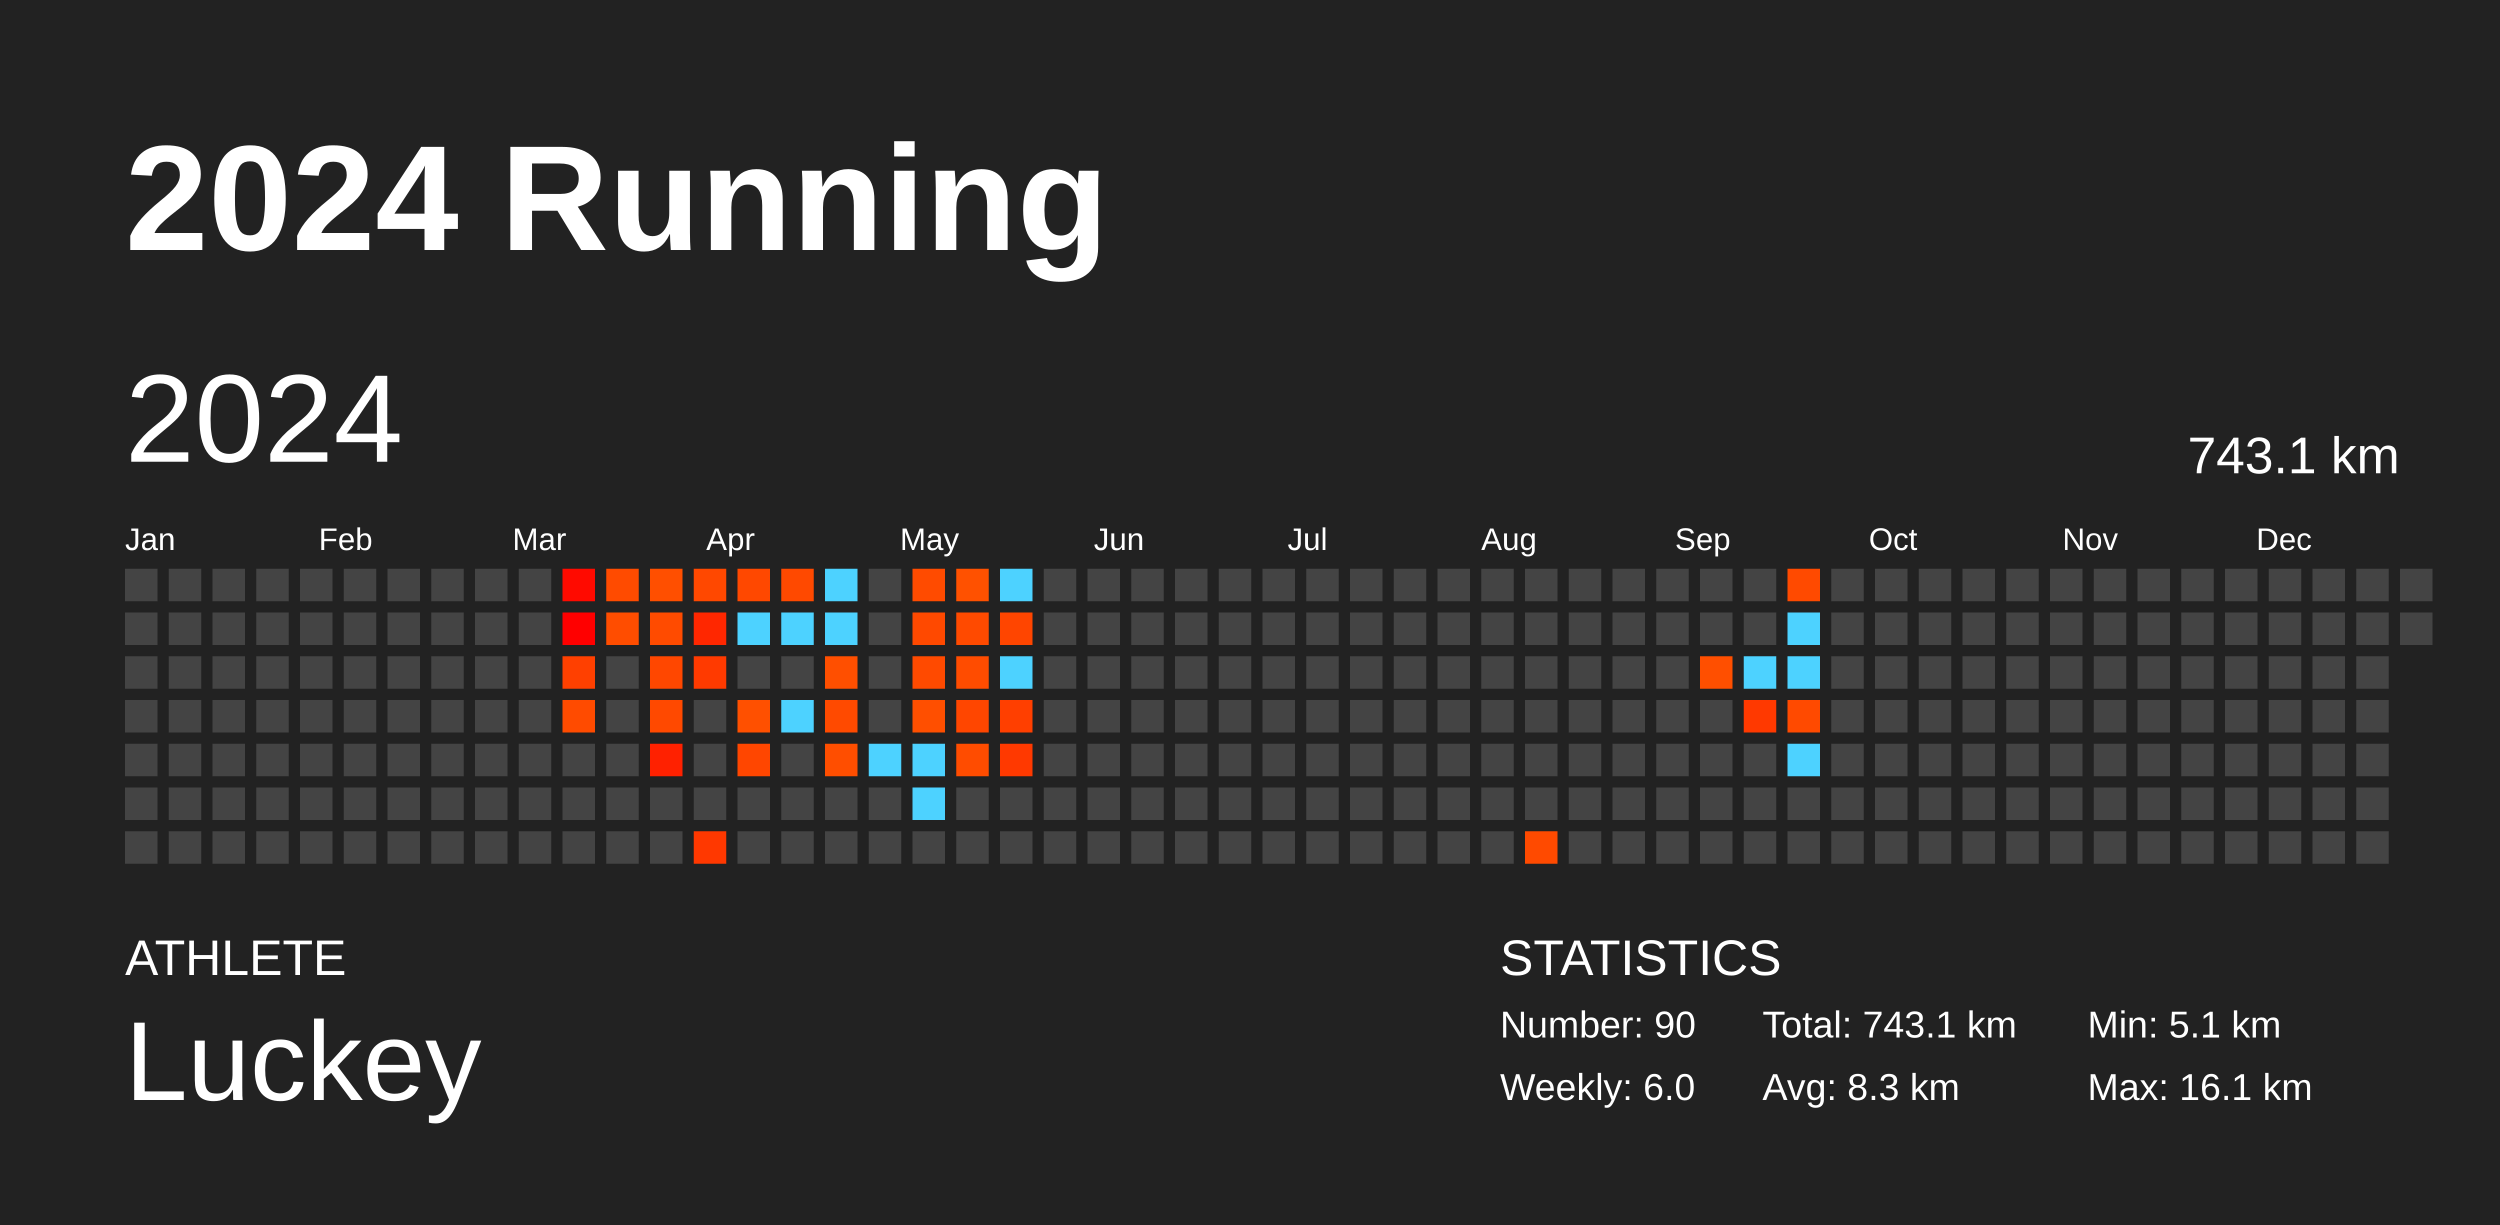
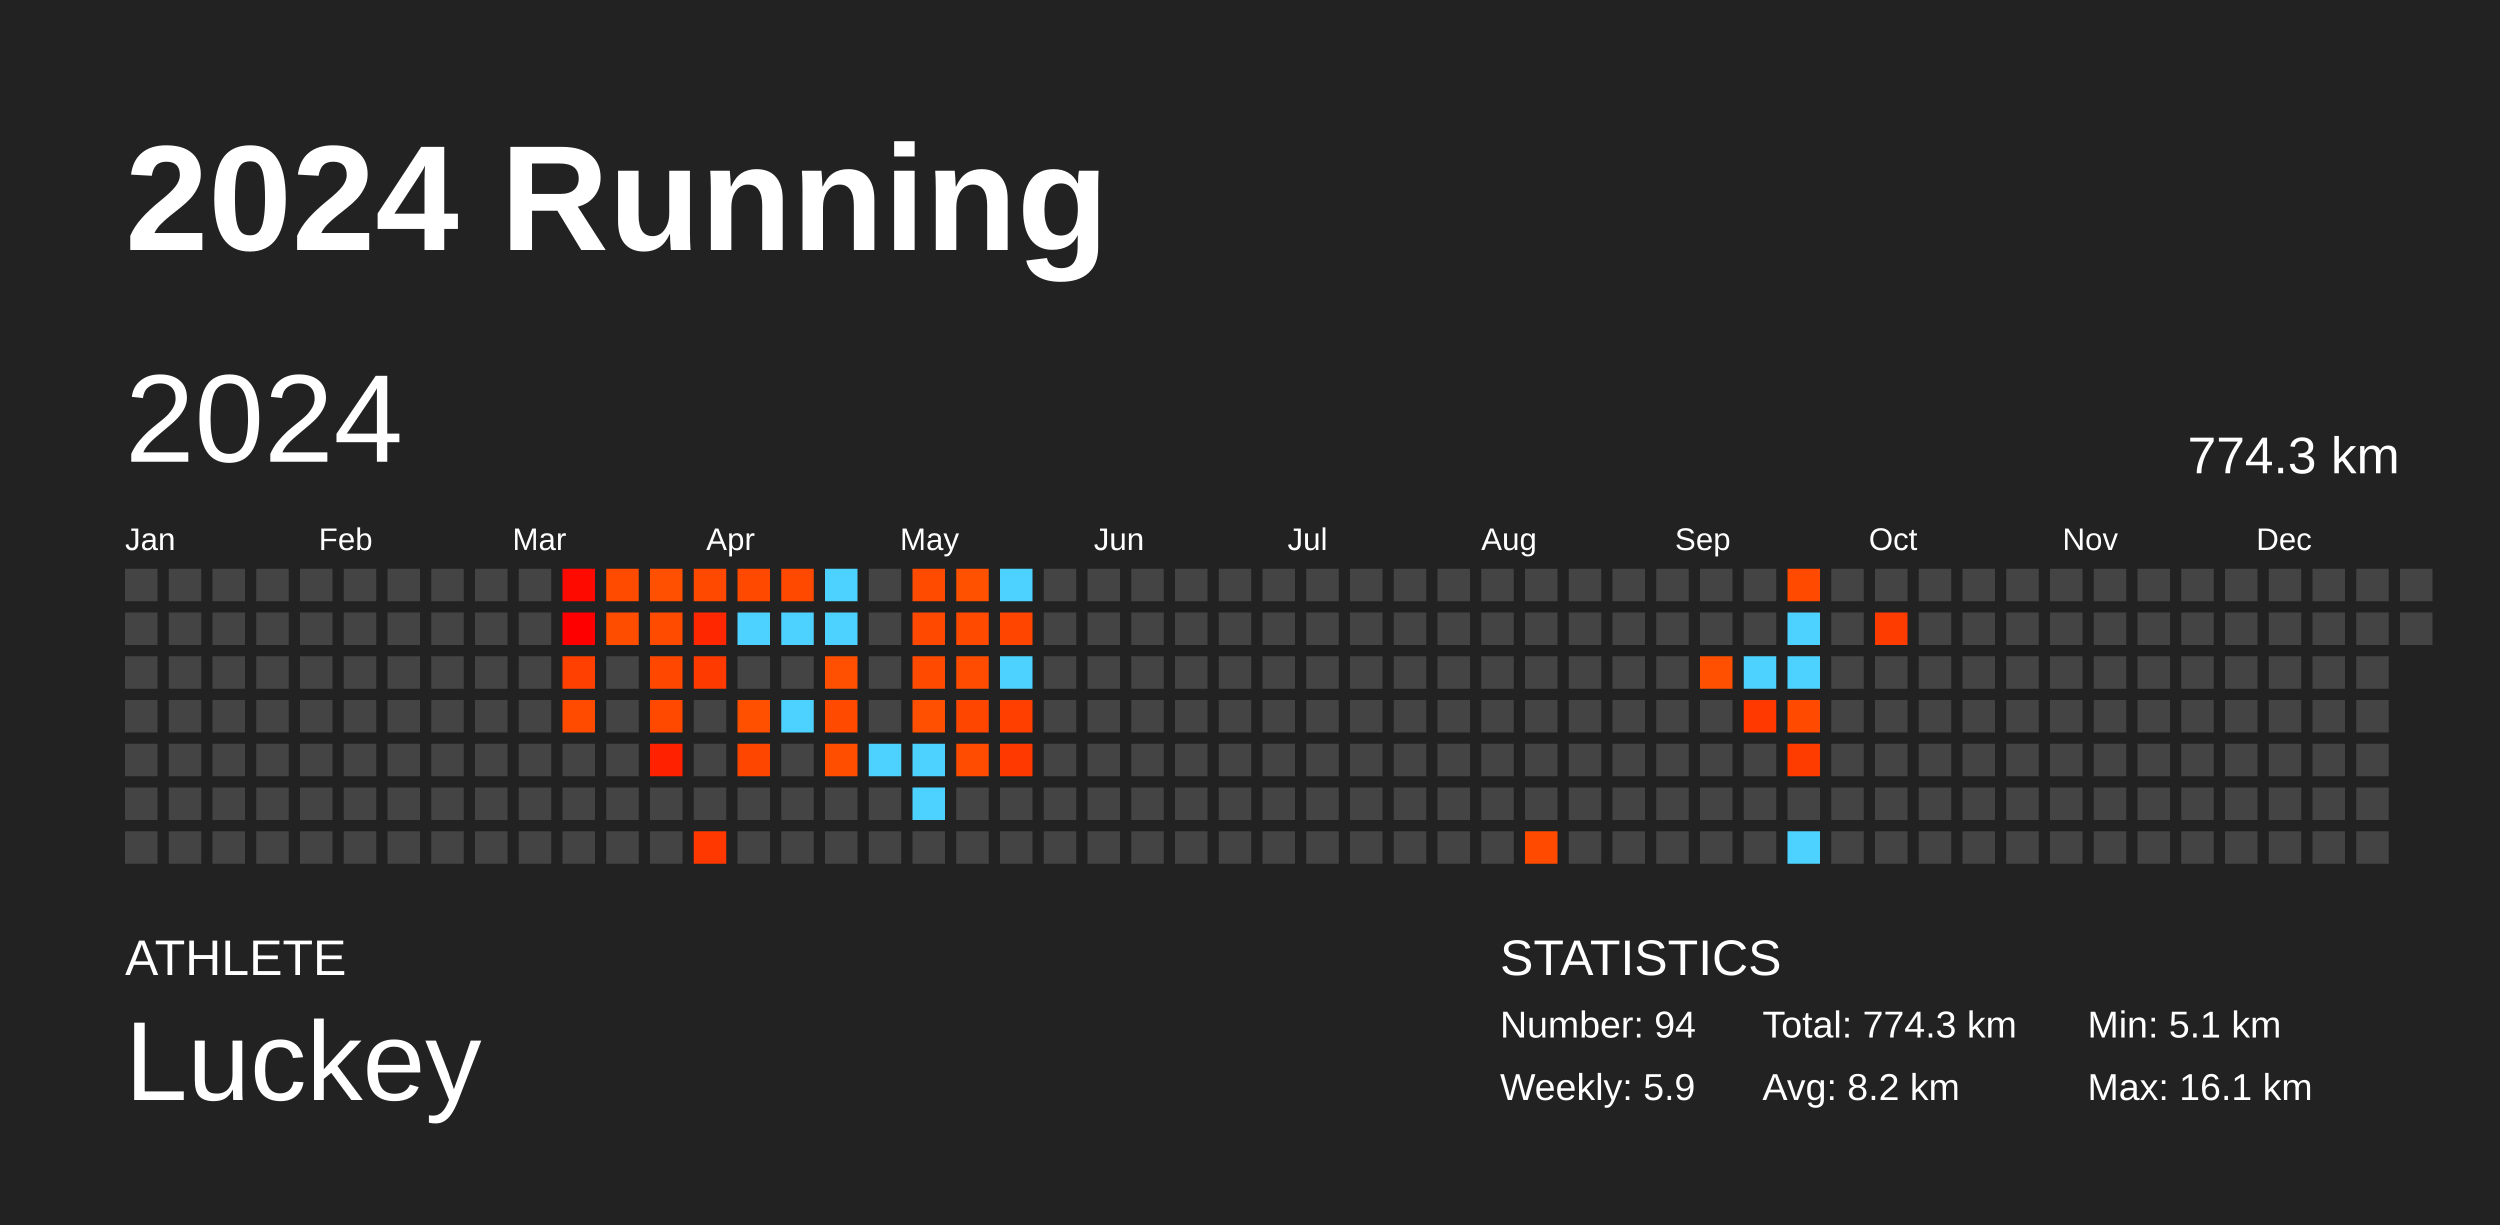
<svg xmlns="http://www.w3.org/2000/svg" baseProfile="full" height="98mm" version="1.1" viewBox="0,0,200,98" width="200mm">
  <defs />
  <rect fill="#222222" height="98" width="200" x="0" y="0" />
  <text fill="#FFFFFF" style="font-size:12px; font-family:Arial; font-weight:bold;" x="10" y="20">2024 Running</text>
  <text fill="#FFFFFF" style="font-size:4px; font-family:Arial" x="10" y="78">ATHLETE</text>
  <text fill="#FFFFFF" style="font-size:9px; font-family:Arial" x="10" y="88">Luckey</text>
  <text fill="#FFFFFF" style="font-size:4px; font-family:Arial" x="120" y="78">STATISTICS</text>
-   <text fill="#FFFFFF" style="font-size:3px; font-family:Arial" x="120" y="83">Number: 90</text>
-   <text fill="#FFFFFF" style="font-size:3px; font-family:Arial" x="120" y="88">Weekly: 6.0</text>
-   <text fill="#FFFFFF" style="font-size:3px; font-family:Arial" x="141" y="83">Total: 743.1 km</text>
-   <text fill="#FFFFFF" style="font-size:3px; font-family:Arial" x="141" y="88">Avg: 8.3 km</text>
+   <text fill="#FFFFFF" style="font-size:3px; font-family:Arial" x="120" y="83">Number: 94</text>
+   <text fill="#FFFFFF" style="font-size:3px; font-family:Arial" x="120" y="88">Weekly: 5.9</text>
+   <text fill="#FFFFFF" style="font-size:3px; font-family:Arial" x="141" y="83">Total: 774.3 km</text>
+   <text fill="#FFFFFF" style="font-size:3px; font-family:Arial" x="141" y="88">Avg: 8.2 km</text>
  <text fill="#FFFFFF" style="font-size:3px; font-family:Arial" x="167" y="83">Min: 5.1 km</text>
  <text fill="#FFFFFF" style="font-size:3px; font-family:Arial" x="167" y="88">Max: 16.1 km</text>
  <text dominant-baseline="hanging" fill="#FFFFFF" style="font-size:10.0px; font-family:Arial;" x="10" y="30">2024</text>
-   <text dominant-baseline="hanging" fill="#FFFFFF" style="font-size:4.125px; font-family:Arial;" x="175" y="35">743.1 km</text>
+   <text dominant-baseline="hanging" fill="#FFFFFF" style="font-size:4.125px; font-family:Arial;" x="175" y="35">774.3 km</text>
  <text fill="#FFFFFF" style="font-size:2.5px; font-family:Arial" x="10.0" y="44">Jan</text>
  <text fill="#FFFFFF" style="font-size:2.5px; font-family:Arial" x="25.5" y="44">Feb</text>
  <text fill="#FFFFFF" style="font-size:2.5px; font-family:Arial" x="41.0" y="44">Mar</text>
  <text fill="#FFFFFF" style="font-size:2.5px; font-family:Arial" x="56.5" y="44">Apr</text>
  <text fill="#FFFFFF" style="font-size:2.5px; font-family:Arial" x="72.0" y="44">May</text>
  <text fill="#FFFFFF" style="font-size:2.5px; font-family:Arial" x="87.5" y="44">Jun</text>
  <text fill="#FFFFFF" style="font-size:2.5px; font-family:Arial" x="103.0" y="44">Jul</text>
  <text fill="#FFFFFF" style="font-size:2.5px; font-family:Arial" x="118.5" y="44">Aug</text>
  <text fill="#FFFFFF" style="font-size:2.5px; font-family:Arial" x="134.0" y="44">Sep</text>
  <text fill="#FFFFFF" style="font-size:2.5px; font-family:Arial" x="149.5" y="44">Oct</text>
  <text fill="#FFFFFF" style="font-size:2.5px; font-family:Arial" x="165.0" y="44">Nov</text>
  <text fill="#FFFFFF" style="font-size:2.5px; font-family:Arial" x="180.5" y="44">Dec</text>
  <rect fill="#444444" height="2.6" width="2.6" x="10.0" y="45.5" />
  <rect fill="#444444" height="2.6" width="2.6" x="10.0" y="49.0" />
  <rect fill="#444444" height="2.6" width="2.6" x="10.0" y="52.5" />
  <rect fill="#444444" height="2.6" width="2.6" x="10.0" y="56.0" />
  <rect fill="#444444" height="2.6" width="2.6" x="10.0" y="59.5" />
  <rect fill="#444444" height="2.6" width="2.6" x="10.0" y="63.0" />
  <rect fill="#444444" height="2.6" width="2.6" x="10.0" y="66.5" />
  <rect fill="#444444" height="2.6" width="2.6" x="13.5" y="45.5" />
  <rect fill="#444444" height="2.6" width="2.6" x="13.5" y="49.0" />
  <rect fill="#444444" height="2.6" width="2.6" x="13.5" y="52.5" />
  <rect fill="#444444" height="2.6" width="2.6" x="13.5" y="56.0" />
  <rect fill="#444444" height="2.6" width="2.6" x="13.5" y="59.5" />
  <rect fill="#444444" height="2.6" width="2.6" x="13.5" y="63.0" />
  <rect fill="#444444" height="2.6" width="2.6" x="13.5" y="66.5" />
  <rect fill="#444444" height="2.6" width="2.6" x="17.0" y="45.5" />
  <rect fill="#444444" height="2.6" width="2.6" x="17.0" y="49.0" />
  <rect fill="#444444" height="2.6" width="2.6" x="17.0" y="52.5" />
  <rect fill="#444444" height="2.6" width="2.6" x="17.0" y="56.0" />
  <rect fill="#444444" height="2.6" width="2.6" x="17.0" y="59.5" />
  <rect fill="#444444" height="2.6" width="2.6" x="17.0" y="63.0" />
  <rect fill="#444444" height="2.6" width="2.6" x="17.0" y="66.5" />
  <rect fill="#444444" height="2.6" width="2.6" x="20.5" y="45.5" />
  <rect fill="#444444" height="2.6" width="2.6" x="20.5" y="49.0" />
  <rect fill="#444444" height="2.6" width="2.6" x="20.5" y="52.5" />
  <rect fill="#444444" height="2.6" width="2.6" x="20.5" y="56.0" />
  <rect fill="#444444" height="2.6" width="2.6" x="20.5" y="59.5" />
  <rect fill="#444444" height="2.6" width="2.6" x="20.5" y="63.0" />
  <rect fill="#444444" height="2.6" width="2.6" x="20.5" y="66.5" />
  <rect fill="#444444" height="2.6" width="2.6" x="24.0" y="45.5" />
  <rect fill="#444444" height="2.6" width="2.6" x="24.0" y="49.0" />
  <rect fill="#444444" height="2.6" width="2.6" x="24.0" y="52.5" />
  <rect fill="#444444" height="2.6" width="2.6" x="24.0" y="56.0" />
  <rect fill="#444444" height="2.6" width="2.6" x="24.0" y="59.5" />
  <rect fill="#444444" height="2.6" width="2.6" x="24.0" y="63.0" />
  <rect fill="#444444" height="2.6" width="2.6" x="24.0" y="66.5" />
  <rect fill="#444444" height="2.6" width="2.6" x="27.5" y="45.5" />
  <rect fill="#444444" height="2.6" width="2.6" x="27.5" y="49.0" />
  <rect fill="#444444" height="2.6" width="2.6" x="27.5" y="52.5" />
  <rect fill="#444444" height="2.6" width="2.6" x="27.5" y="56.0" />
  <rect fill="#444444" height="2.6" width="2.6" x="27.5" y="59.5" />
  <rect fill="#444444" height="2.6" width="2.6" x="27.5" y="63.0" />
  <rect fill="#444444" height="2.6" width="2.6" x="27.5" y="66.5" />
  <rect fill="#444444" height="2.6" width="2.6" x="31.0" y="45.5" />
  <rect fill="#444444" height="2.6" width="2.6" x="31.0" y="49.0" />
  <rect fill="#444444" height="2.6" width="2.6" x="31.0" y="52.5" />
  <rect fill="#444444" height="2.6" width="2.6" x="31.0" y="56.0" />
  <rect fill="#444444" height="2.6" width="2.6" x="31.0" y="59.5" />
  <rect fill="#444444" height="2.6" width="2.6" x="31.0" y="63.0" />
  <rect fill="#444444" height="2.6" width="2.6" x="31.0" y="66.5" />
  <rect fill="#444444" height="2.6" width="2.6" x="34.5" y="45.5" />
  <rect fill="#444444" height="2.6" width="2.6" x="34.5" y="49.0" />
  <rect fill="#444444" height="2.6" width="2.6" x="34.5" y="52.5" />
  <rect fill="#444444" height="2.6" width="2.6" x="34.5" y="56.0" />
  <rect fill="#444444" height="2.6" width="2.6" x="34.5" y="59.5" />
  <rect fill="#444444" height="2.6" width="2.6" x="34.5" y="63.0" />
  <rect fill="#444444" height="2.6" width="2.6" x="34.5" y="66.5" />
  <rect fill="#444444" height="2.6" width="2.6" x="38.0" y="45.5" />
  <rect fill="#444444" height="2.6" width="2.6" x="38.0" y="49.0" />
  <rect fill="#444444" height="2.6" width="2.6" x="38.0" y="52.5" />
  <rect fill="#444444" height="2.6" width="2.6" x="38.0" y="56.0" />
  <rect fill="#444444" height="2.6" width="2.6" x="38.0" y="59.5" />
  <rect fill="#444444" height="2.6" width="2.6" x="38.0" y="63.0" />
  <rect fill="#444444" height="2.6" width="2.6" x="38.0" y="66.5" />
  <rect fill="#444444" height="2.6" width="2.6" x="41.5" y="45.5" />
  <rect fill="#444444" height="2.6" width="2.6" x="41.5" y="49.0" />
  <rect fill="#444444" height="2.6" width="2.6" x="41.5" y="52.5" />
  <rect fill="#444444" height="2.6" width="2.6" x="41.5" y="56.0" />
  <rect fill="#444444" height="2.6" width="2.6" x="41.5" y="59.5" />
  <rect fill="#444444" height="2.6" width="2.6" x="41.5" y="63.0" />
  <rect fill="#444444" height="2.6" width="2.6" x="41.5" y="66.5" />
  <rect fill="#ff0a00" height="2.6" width="2.6" x="45.0" y="45.5" />
  <rect fill="red" height="2.6" width="2.6" x="45.0" y="49.0" />
  <rect fill="#ff4000" height="2.6" width="2.6" x="45.0" y="52.5" />
  <rect fill="#ff4b00" height="2.6" width="2.6" x="45.0" y="56.0" />
  <rect fill="#444444" height="2.6" width="2.6" x="45.0" y="59.5" />
  <rect fill="#444444" height="2.6" width="2.6" x="45.0" y="63.0" />
  <rect fill="#444444" height="2.6" width="2.6" x="45.0" y="66.5" />
  <rect fill="#ff4b00" height="2.6" width="2.6" x="48.5" y="45.5" />
  <rect fill="#ff4d00" height="2.6" width="2.6" x="48.5" y="49.0" />
  <rect fill="#444444" height="2.6" width="2.6" x="48.5" y="52.5" />
  <rect fill="#444444" height="2.6" width="2.6" x="48.5" y="56.0" />
  <rect fill="#444444" height="2.6" width="2.6" x="48.5" y="59.5" />
  <rect fill="#444444" height="2.6" width="2.6" x="48.5" y="63.0" />
  <rect fill="#444444" height="2.6" width="2.6" x="48.5" y="66.5" />
  <rect fill="#ff4f00" height="2.6" width="2.6" x="52.0" y="45.5" />
  <rect fill="#ff4b00" height="2.6" width="2.6" x="52.0" y="49.0" />
  <rect fill="#ff4700" height="2.6" width="2.6" x="52.0" y="52.5" />
  <rect fill="#ff4900" height="2.6" width="2.6" x="52.0" y="56.0" />
  <rect fill="#ff2100" height="2.6" width="2.6" x="52.0" y="59.5" />
  <rect fill="#444444" height="2.6" width="2.6" x="52.0" y="63.0" />
  <rect fill="#444444" height="2.6" width="2.6" x="52.0" y="66.5" />
  <rect fill="#ff4800" height="2.6" width="2.6" x="55.5" y="45.5" />
  <rect fill="#ff2700" height="2.6" width="2.6" x="55.5" y="49.0" />
  <rect fill="#ff3a00" height="2.6" width="2.6" x="55.5" y="52.5" />
  <rect fill="#444444" height="2.6" width="2.6" x="55.5" y="56.0" />
  <rect fill="#444444" height="2.6" width="2.6" x="55.5" y="59.5" />
  <rect fill="#444444" height="2.6" width="2.6" x="55.5" y="63.0" />
  <rect fill="#ff3800" height="2.6" width="2.6" x="55.5" y="66.5" />
  <rect fill="#ff4800" height="2.6" width="2.6" x="59.0" y="45.5" />
  <rect fill="#4dd2ff" height="2.6" width="2.6" x="59.0" y="49.0" />
  <rect fill="#444444" height="2.6" width="2.6" x="59.0" y="52.5" />
  <rect fill="#ff5000" height="2.6" width="2.6" x="59.0" y="56.0" />
  <rect fill="#ff4600" height="2.6" width="2.6" x="59.0" y="59.5" />
  <rect fill="#444444" height="2.6" width="2.6" x="59.0" y="63.0" />
  <rect fill="#444444" height="2.6" width="2.6" x="59.0" y="66.5" />
  <rect fill="#ff4900" height="2.6" width="2.6" x="62.5" y="45.5" />
  <rect fill="#4dd2ff" height="2.6" width="2.6" x="62.5" y="49.0" />
  <rect fill="#444444" height="2.6" width="2.6" x="62.5" y="52.5" />
  <rect fill="#4dd2ff" height="2.6" width="2.6" x="62.5" y="56.0" />
  <rect fill="#444444" height="2.6" width="2.6" x="62.5" y="59.5" />
  <rect fill="#444444" height="2.6" width="2.6" x="62.5" y="63.0" />
  <rect fill="#444444" height="2.6" width="2.6" x="62.5" y="66.5" />
  <rect fill="#4dd2ff" height="2.6" width="2.6" x="66.0" y="45.5" />
  <rect fill="#4dd2ff" height="2.6" width="2.6" x="66.0" y="49.0" />
  <rect fill="#ff4f00" height="2.6" width="2.6" x="66.0" y="52.5" />
  <rect fill="#ff4a00" height="2.6" width="2.6" x="66.0" y="56.0" />
  <rect fill="#ff4e00" height="2.6" width="2.6" x="66.0" y="59.5" />
  <rect fill="#444444" height="2.6" width="2.6" x="66.0" y="63.0" />
  <rect fill="#444444" height="2.6" width="2.6" x="66.0" y="66.5" />
  <rect fill="#444444" height="2.6" width="2.6" x="69.5" y="45.5" />
  <rect fill="#444444" height="2.6" width="2.6" x="69.5" y="49.0" />
  <rect fill="#444444" height="2.6" width="2.6" x="69.5" y="52.5" />
  <rect fill="#444444" height="2.6" width="2.6" x="69.5" y="56.0" />
  <rect fill="#4dd2ff" height="2.6" width="2.6" x="69.5" y="59.5" />
  <rect fill="#444444" height="2.6" width="2.6" x="69.5" y="63.0" />
  <rect fill="#444444" height="2.6" width="2.6" x="69.5" y="66.5" />
  <rect fill="#ff4b00" height="2.6" width="2.6" x="73.0" y="45.5" />
  <rect fill="#ff4900" height="2.6" width="2.6" x="73.0" y="49.0" />
  <rect fill="#ff4a00" height="2.6" width="2.6" x="73.0" y="52.5" />
  <rect fill="#ff4f00" height="2.6" width="2.6" x="73.0" y="56.0" />
  <rect fill="#4dd2ff" height="2.6" width="2.6" x="73.0" y="59.5" />
  <rect fill="#4dd2ff" height="2.6" width="2.6" x="73.0" y="63.0" />
  <rect fill="#444444" height="2.6" width="2.6" x="73.0" y="66.5" />
  <rect fill="#ff5100" height="2.6" width="2.6" x="76.5" y="45.5" />
  <rect fill="#ff4a00" height="2.6" width="2.6" x="76.5" y="49.0" />
  <rect fill="#ff4c00" height="2.6" width="2.6" x="76.5" y="52.5" />
  <rect fill="#ff4600" height="2.6" width="2.6" x="76.5" y="56.0" />
  <rect fill="#ff4c00" height="2.6" width="2.6" x="76.5" y="59.5" />
  <rect fill="#444444" height="2.6" width="2.6" x="76.5" y="63.0" />
  <rect fill="#444444" height="2.6" width="2.6" x="76.5" y="66.5" />
  <rect fill="#4dd2ff" height="2.6" width="2.6" x="80.0" y="45.5" />
  <rect fill="#ff4500" height="2.6" width="2.6" x="80.0" y="49.0" />
  <rect fill="#4dd2ff" height="2.6" width="2.6" x="80.0" y="52.5" />
  <rect fill="#ff3f00" height="2.6" width="2.6" x="80.0" y="56.0" />
  <rect fill="#ff3900" height="2.6" width="2.6" x="80.0" y="59.5" />
  <rect fill="#444444" height="2.6" width="2.6" x="80.0" y="63.0" />
  <rect fill="#444444" height="2.6" width="2.6" x="80.0" y="66.5" />
  <rect fill="#444444" height="2.6" width="2.6" x="83.5" y="45.5" />
  <rect fill="#444444" height="2.6" width="2.6" x="83.5" y="49.0" />
  <rect fill="#444444" height="2.6" width="2.6" x="83.5" y="52.5" />
  <rect fill="#444444" height="2.6" width="2.6" x="83.5" y="56.0" />
  <rect fill="#444444" height="2.6" width="2.6" x="83.5" y="59.5" />
  <rect fill="#444444" height="2.6" width="2.6" x="83.5" y="63.0" />
  <rect fill="#444444" height="2.6" width="2.6" x="83.5" y="66.5" />
  <rect fill="#444444" height="2.6" width="2.6" x="87.0" y="45.5" />
  <rect fill="#444444" height="2.6" width="2.6" x="87.0" y="49.0" />
  <rect fill="#444444" height="2.6" width="2.6" x="87.0" y="52.5" />
  <rect fill="#444444" height="2.6" width="2.6" x="87.0" y="56.0" />
  <rect fill="#444444" height="2.6" width="2.6" x="87.0" y="59.5" />
  <rect fill="#444444" height="2.6" width="2.6" x="87.0" y="63.0" />
  <rect fill="#444444" height="2.6" width="2.6" x="87.0" y="66.5" />
  <rect fill="#444444" height="2.6" width="2.6" x="90.5" y="45.5" />
  <rect fill="#444444" height="2.6" width="2.6" x="90.5" y="49.0" />
  <rect fill="#444444" height="2.6" width="2.6" x="90.5" y="52.5" />
  <rect fill="#444444" height="2.6" width="2.6" x="90.5" y="56.0" />
  <rect fill="#444444" height="2.6" width="2.6" x="90.5" y="59.5" />
  <rect fill="#444444" height="2.6" width="2.6" x="90.5" y="63.0" />
  <rect fill="#444444" height="2.6" width="2.6" x="90.5" y="66.5" />
  <rect fill="#444444" height="2.6" width="2.6" x="94.0" y="45.5" />
  <rect fill="#444444" height="2.6" width="2.6" x="94.0" y="49.0" />
  <rect fill="#444444" height="2.6" width="2.6" x="94.0" y="52.5" />
  <rect fill="#444444" height="2.6" width="2.6" x="94.0" y="56.0" />
  <rect fill="#444444" height="2.6" width="2.6" x="94.0" y="59.5" />
  <rect fill="#444444" height="2.6" width="2.6" x="94.0" y="63.0" />
  <rect fill="#444444" height="2.6" width="2.6" x="94.0" y="66.5" />
  <rect fill="#444444" height="2.6" width="2.6" x="97.5" y="45.5" />
  <rect fill="#444444" height="2.6" width="2.6" x="97.5" y="49.0" />
  <rect fill="#444444" height="2.6" width="2.6" x="97.5" y="52.5" />
  <rect fill="#444444" height="2.6" width="2.6" x="97.5" y="56.0" />
  <rect fill="#444444" height="2.6" width="2.6" x="97.5" y="59.5" />
  <rect fill="#444444" height="2.6" width="2.6" x="97.5" y="63.0" />
  <rect fill="#444444" height="2.6" width="2.6" x="97.5" y="66.5" />
  <rect fill="#444444" height="2.6" width="2.6" x="101.0" y="45.5" />
  <rect fill="#444444" height="2.6" width="2.6" x="101.0" y="49.0" />
  <rect fill="#444444" height="2.6" width="2.6" x="101.0" y="52.5" />
  <rect fill="#444444" height="2.6" width="2.6" x="101.0" y="56.0" />
  <rect fill="#444444" height="2.6" width="2.6" x="101.0" y="59.5" />
  <rect fill="#444444" height="2.6" width="2.6" x="101.0" y="63.0" />
  <rect fill="#444444" height="2.6" width="2.6" x="101.0" y="66.5" />
  <rect fill="#444444" height="2.6" width="2.6" x="104.5" y="45.5" />
  <rect fill="#444444" height="2.6" width="2.6" x="104.5" y="49.0" />
  <rect fill="#444444" height="2.6" width="2.6" x="104.5" y="52.5" />
  <rect fill="#444444" height="2.6" width="2.6" x="104.5" y="56.0" />
  <rect fill="#444444" height="2.6" width="2.6" x="104.5" y="59.5" />
  <rect fill="#444444" height="2.6" width="2.6" x="104.5" y="63.0" />
  <rect fill="#444444" height="2.6" width="2.6" x="104.5" y="66.5" />
  <rect fill="#444444" height="2.6" width="2.6" x="108.0" y="45.5" />
  <rect fill="#444444" height="2.6" width="2.6" x="108.0" y="49.0" />
  <rect fill="#444444" height="2.6" width="2.6" x="108.0" y="52.5" />
  <rect fill="#444444" height="2.6" width="2.6" x="108.0" y="56.0" />
  <rect fill="#444444" height="2.6" width="2.6" x="108.0" y="59.5" />
  <rect fill="#444444" height="2.6" width="2.6" x="108.0" y="63.0" />
  <rect fill="#444444" height="2.6" width="2.6" x="108.0" y="66.5" />
  <rect fill="#444444" height="2.6" width="2.6" x="111.5" y="45.5" />
  <rect fill="#444444" height="2.6" width="2.6" x="111.5" y="49.0" />
  <rect fill="#444444" height="2.6" width="2.6" x="111.5" y="52.5" />
  <rect fill="#444444" height="2.6" width="2.6" x="111.5" y="56.0" />
  <rect fill="#444444" height="2.6" width="2.6" x="111.5" y="59.5" />
  <rect fill="#444444" height="2.6" width="2.6" x="111.5" y="63.0" />
  <rect fill="#444444" height="2.6" width="2.6" x="111.5" y="66.5" />
  <rect fill="#444444" height="2.6" width="2.6" x="115.0" y="45.5" />
  <rect fill="#444444" height="2.6" width="2.6" x="115.0" y="49.0" />
  <rect fill="#444444" height="2.6" width="2.6" x="115.0" y="52.5" />
  <rect fill="#444444" height="2.6" width="2.6" x="115.0" y="56.0" />
  <rect fill="#444444" height="2.6" width="2.6" x="115.0" y="59.5" />
  <rect fill="#444444" height="2.6" width="2.6" x="115.0" y="63.0" />
  <rect fill="#444444" height="2.6" width="2.6" x="115.0" y="66.5" />
  <rect fill="#444444" height="2.6" width="2.6" x="118.5" y="45.5" />
  <rect fill="#444444" height="2.6" width="2.6" x="118.5" y="49.0" />
  <rect fill="#444444" height="2.6" width="2.6" x="118.5" y="52.5" />
  <rect fill="#444444" height="2.6" width="2.6" x="118.5" y="56.0" />
  <rect fill="#444444" height="2.6" width="2.6" x="118.5" y="59.5" />
  <rect fill="#444444" height="2.6" width="2.6" x="118.5" y="63.0" />
  <rect fill="#444444" height="2.6" width="2.6" x="118.5" y="66.5" />
  <rect fill="#444444" height="2.6" width="2.6" x="122.0" y="45.5" />
  <rect fill="#444444" height="2.6" width="2.6" x="122.0" y="49.0" />
  <rect fill="#444444" height="2.6" width="2.6" x="122.0" y="52.5" />
  <rect fill="#444444" height="2.6" width="2.6" x="122.0" y="56.0" />
  <rect fill="#444444" height="2.6" width="2.6" x="122.0" y="59.5" />
  <rect fill="#444444" height="2.6" width="2.6" x="122.0" y="63.0" />
  <rect fill="#ff4a00" height="2.6" width="2.6" x="122.0" y="66.5" />
  <rect fill="#444444" height="2.6" width="2.6" x="125.5" y="45.5" />
  <rect fill="#444444" height="2.6" width="2.6" x="125.5" y="49.0" />
  <rect fill="#444444" height="2.6" width="2.6" x="125.5" y="52.5" />
  <rect fill="#444444" height="2.6" width="2.6" x="125.5" y="56.0" />
  <rect fill="#444444" height="2.6" width="2.6" x="125.5" y="59.5" />
  <rect fill="#444444" height="2.6" width="2.6" x="125.5" y="63.0" />
  <rect fill="#444444" height="2.6" width="2.6" x="125.5" y="66.5" />
  <rect fill="#444444" height="2.6" width="2.6" x="129.0" y="45.5" />
  <rect fill="#444444" height="2.6" width="2.6" x="129.0" y="49.0" />
  <rect fill="#444444" height="2.6" width="2.6" x="129.0" y="52.5" />
  <rect fill="#444444" height="2.6" width="2.6" x="129.0" y="56.0" />
  <rect fill="#444444" height="2.6" width="2.6" x="129.0" y="59.5" />
  <rect fill="#444444" height="2.6" width="2.6" x="129.0" y="63.0" />
  <rect fill="#444444" height="2.6" width="2.6" x="129.0" y="66.5" />
  <rect fill="#444444" height="2.6" width="2.6" x="132.5" y="45.5" />
  <rect fill="#444444" height="2.6" width="2.6" x="132.5" y="49.0" />
  <rect fill="#444444" height="2.6" width="2.6" x="132.5" y="52.5" />
  <rect fill="#444444" height="2.6" width="2.6" x="132.5" y="56.0" />
  <rect fill="#444444" height="2.6" width="2.6" x="132.5" y="59.5" />
  <rect fill="#444444" height="2.6" width="2.6" x="132.5" y="63.0" />
  <rect fill="#444444" height="2.6" width="2.6" x="132.5" y="66.5" />
  <rect fill="#444444" height="2.6" width="2.6" x="136.0" y="45.5" />
  <rect fill="#444444" height="2.6" width="2.6" x="136.0" y="49.0" />
  <rect fill="#ff4f00" height="2.6" width="2.6" x="136.0" y="52.5" />
  <rect fill="#444444" height="2.6" width="2.6" x="136.0" y="56.0" />
  <rect fill="#444444" height="2.6" width="2.6" x="136.0" y="59.5" />
  <rect fill="#444444" height="2.6" width="2.6" x="136.0" y="63.0" />
  <rect fill="#444444" height="2.6" width="2.6" x="136.0" y="66.5" />
  <rect fill="#444444" height="2.6" width="2.6" x="139.5" y="45.5" />
  <rect fill="#444444" height="2.6" width="2.6" x="139.5" y="49.0" />
  <rect fill="#4dd2ff" height="2.6" width="2.6" x="139.5" y="52.5" />
  <rect fill="#ff3900" height="2.6" width="2.6" x="139.5" y="56.0" />
  <rect fill="#444444" height="2.6" width="2.6" x="139.5" y="59.5" />
  <rect fill="#444444" height="2.6" width="2.6" x="139.5" y="63.0" />
  <rect fill="#444444" height="2.6" width="2.6" x="139.5" y="66.5" />
  <rect fill="#ff4a00" height="2.6" width="2.6" x="143.0" y="45.5" />
  <rect fill="#4dd2ff" height="2.6" width="2.6" x="143.0" y="49.0" />
  <rect fill="#4dd2ff" height="2.6" width="2.6" x="143.0" y="52.5" />
  <rect fill="#ff4a00" height="2.6" width="2.6" x="143.0" y="56.0" />
-   <rect fill="#4dd2ff" height="2.6" width="2.6" x="143.0" y="59.5" />
+   <rect fill="#ff3c00" height="2.6" width="2.6" x="143.0" y="59.5" />
  <rect fill="#444444" height="2.6" width="2.6" x="143.0" y="63.0" />
-   <rect fill="#444444" height="2.6" width="2.6" x="143.0" y="66.5" />
+   <rect fill="#4dd2ff" height="2.6" width="2.6" x="143.0" y="66.5" />
  <rect fill="#444444" height="2.6" width="2.6" x="146.5" y="45.5" />
  <rect fill="#444444" height="2.6" width="2.6" x="146.5" y="49.0" />
  <rect fill="#444444" height="2.6" width="2.6" x="146.5" y="52.5" />
  <rect fill="#444444" height="2.6" width="2.6" x="146.5" y="56.0" />
  <rect fill="#444444" height="2.6" width="2.6" x="146.5" y="59.5" />
  <rect fill="#444444" height="2.6" width="2.6" x="146.5" y="63.0" />
  <rect fill="#444444" height="2.6" width="2.6" x="146.5" y="66.5" />
  <rect fill="#444444" height="2.6" width="2.6" x="150.0" y="45.5" />
-   <rect fill="#444444" height="2.6" width="2.6" x="150.0" y="49.0" />
+   <rect fill="#ff3c00" height="2.6" width="2.6" x="150.0" y="49.0" />
  <rect fill="#444444" height="2.6" width="2.6" x="150.0" y="52.5" />
  <rect fill="#444444" height="2.6" width="2.6" x="150.0" y="56.0" />
  <rect fill="#444444" height="2.6" width="2.6" x="150.0" y="59.5" />
  <rect fill="#444444" height="2.6" width="2.6" x="150.0" y="63.0" />
  <rect fill="#444444" height="2.6" width="2.6" x="150.0" y="66.5" />
  <rect fill="#444444" height="2.6" width="2.6" x="153.5" y="45.5" />
  <rect fill="#444444" height="2.6" width="2.6" x="153.5" y="49.0" />
  <rect fill="#444444" height="2.6" width="2.6" x="153.5" y="52.5" />
  <rect fill="#444444" height="2.6" width="2.6" x="153.5" y="56.0" />
  <rect fill="#444444" height="2.6" width="2.6" x="153.5" y="59.5" />
  <rect fill="#444444" height="2.6" width="2.6" x="153.5" y="63.0" />
  <rect fill="#444444" height="2.6" width="2.6" x="153.5" y="66.5" />
  <rect fill="#444444" height="2.6" width="2.6" x="157.0" y="45.5" />
  <rect fill="#444444" height="2.6" width="2.6" x="157.0" y="49.0" />
  <rect fill="#444444" height="2.6" width="2.6" x="157.0" y="52.5" />
  <rect fill="#444444" height="2.6" width="2.6" x="157.0" y="56.0" />
  <rect fill="#444444" height="2.6" width="2.6" x="157.0" y="59.5" />
  <rect fill="#444444" height="2.6" width="2.6" x="157.0" y="63.0" />
  <rect fill="#444444" height="2.6" width="2.6" x="157.0" y="66.5" />
  <rect fill="#444444" height="2.6" width="2.6" x="160.5" y="45.5" />
  <rect fill="#444444" height="2.6" width="2.6" x="160.5" y="49.0" />
  <rect fill="#444444" height="2.6" width="2.6" x="160.5" y="52.5" />
  <rect fill="#444444" height="2.6" width="2.6" x="160.5" y="56.0" />
  <rect fill="#444444" height="2.6" width="2.6" x="160.5" y="59.5" />
  <rect fill="#444444" height="2.6" width="2.6" x="160.5" y="63.0" />
  <rect fill="#444444" height="2.6" width="2.6" x="160.5" y="66.5" />
  <rect fill="#444444" height="2.6" width="2.6" x="164.0" y="45.5" />
  <rect fill="#444444" height="2.6" width="2.6" x="164.0" y="49.0" />
  <rect fill="#444444" height="2.6" width="2.6" x="164.0" y="52.5" />
  <rect fill="#444444" height="2.6" width="2.6" x="164.0" y="56.0" />
  <rect fill="#444444" height="2.6" width="2.6" x="164.0" y="59.5" />
  <rect fill="#444444" height="2.6" width="2.6" x="164.0" y="63.0" />
  <rect fill="#444444" height="2.6" width="2.6" x="164.0" y="66.5" />
  <rect fill="#444444" height="2.6" width="2.6" x="167.5" y="45.5" />
  <rect fill="#444444" height="2.6" width="2.6" x="167.5" y="49.0" />
  <rect fill="#444444" height="2.6" width="2.6" x="167.5" y="52.5" />
  <rect fill="#444444" height="2.6" width="2.6" x="167.5" y="56.0" />
  <rect fill="#444444" height="2.6" width="2.6" x="167.5" y="59.5" />
  <rect fill="#444444" height="2.6" width="2.6" x="167.5" y="63.0" />
  <rect fill="#444444" height="2.6" width="2.6" x="167.5" y="66.5" />
  <rect fill="#444444" height="2.6" width="2.6" x="171.0" y="45.5" />
  <rect fill="#444444" height="2.6" width="2.6" x="171.0" y="49.0" />
  <rect fill="#444444" height="2.6" width="2.6" x="171.0" y="52.5" />
  <rect fill="#444444" height="2.6" width="2.6" x="171.0" y="56.0" />
  <rect fill="#444444" height="2.6" width="2.6" x="171.0" y="59.5" />
  <rect fill="#444444" height="2.6" width="2.6" x="171.0" y="63.0" />
  <rect fill="#444444" height="2.6" width="2.6" x="171.0" y="66.5" />
  <rect fill="#444444" height="2.6" width="2.6" x="174.5" y="45.5" />
  <rect fill="#444444" height="2.6" width="2.6" x="174.5" y="49.0" />
  <rect fill="#444444" height="2.6" width="2.6" x="174.5" y="52.5" />
  <rect fill="#444444" height="2.6" width="2.6" x="174.5" y="56.0" />
  <rect fill="#444444" height="2.6" width="2.6" x="174.5" y="59.5" />
  <rect fill="#444444" height="2.6" width="2.6" x="174.5" y="63.0" />
  <rect fill="#444444" height="2.6" width="2.6" x="174.5" y="66.5" />
  <rect fill="#444444" height="2.6" width="2.6" x="178.0" y="45.5" />
  <rect fill="#444444" height="2.6" width="2.6" x="178.0" y="49.0" />
  <rect fill="#444444" height="2.6" width="2.6" x="178.0" y="52.5" />
  <rect fill="#444444" height="2.6" width="2.6" x="178.0" y="56.0" />
  <rect fill="#444444" height="2.6" width="2.6" x="178.0" y="59.5" />
  <rect fill="#444444" height="2.6" width="2.6" x="178.0" y="63.0" />
  <rect fill="#444444" height="2.6" width="2.6" x="178.0" y="66.5" />
  <rect fill="#444444" height="2.6" width="2.6" x="181.5" y="45.5" />
  <rect fill="#444444" height="2.6" width="2.6" x="181.5" y="49.0" />
  <rect fill="#444444" height="2.6" width="2.6" x="181.5" y="52.5" />
  <rect fill="#444444" height="2.6" width="2.6" x="181.5" y="56.0" />
  <rect fill="#444444" height="2.6" width="2.6" x="181.5" y="59.5" />
  <rect fill="#444444" height="2.6" width="2.6" x="181.5" y="63.0" />
  <rect fill="#444444" height="2.6" width="2.6" x="181.5" y="66.5" />
  <rect fill="#444444" height="2.6" width="2.6" x="185.0" y="45.5" />
  <rect fill="#444444" height="2.6" width="2.6" x="185.0" y="49.0" />
  <rect fill="#444444" height="2.6" width="2.6" x="185.0" y="52.5" />
  <rect fill="#444444" height="2.6" width="2.6" x="185.0" y="56.0" />
  <rect fill="#444444" height="2.6" width="2.6" x="185.0" y="59.5" />
  <rect fill="#444444" height="2.6" width="2.6" x="185.0" y="63.0" />
  <rect fill="#444444" height="2.6" width="2.6" x="185.0" y="66.5" />
  <rect fill="#444444" height="2.6" width="2.6" x="188.5" y="45.5" />
  <rect fill="#444444" height="2.6" width="2.6" x="188.5" y="49.0" />
  <rect fill="#444444" height="2.6" width="2.6" x="188.5" y="52.5" />
  <rect fill="#444444" height="2.6" width="2.6" x="188.5" y="56.0" />
  <rect fill="#444444" height="2.6" width="2.6" x="188.5" y="59.5" />
  <rect fill="#444444" height="2.6" width="2.6" x="188.5" y="63.0" />
  <rect fill="#444444" height="2.6" width="2.6" x="188.5" y="66.5" />
  <rect fill="#444444" height="2.6" width="2.6" x="192.0" y="45.5" />
  <rect fill="#444444" height="2.6" width="2.6" x="192.0" y="49.0" />
</svg>
